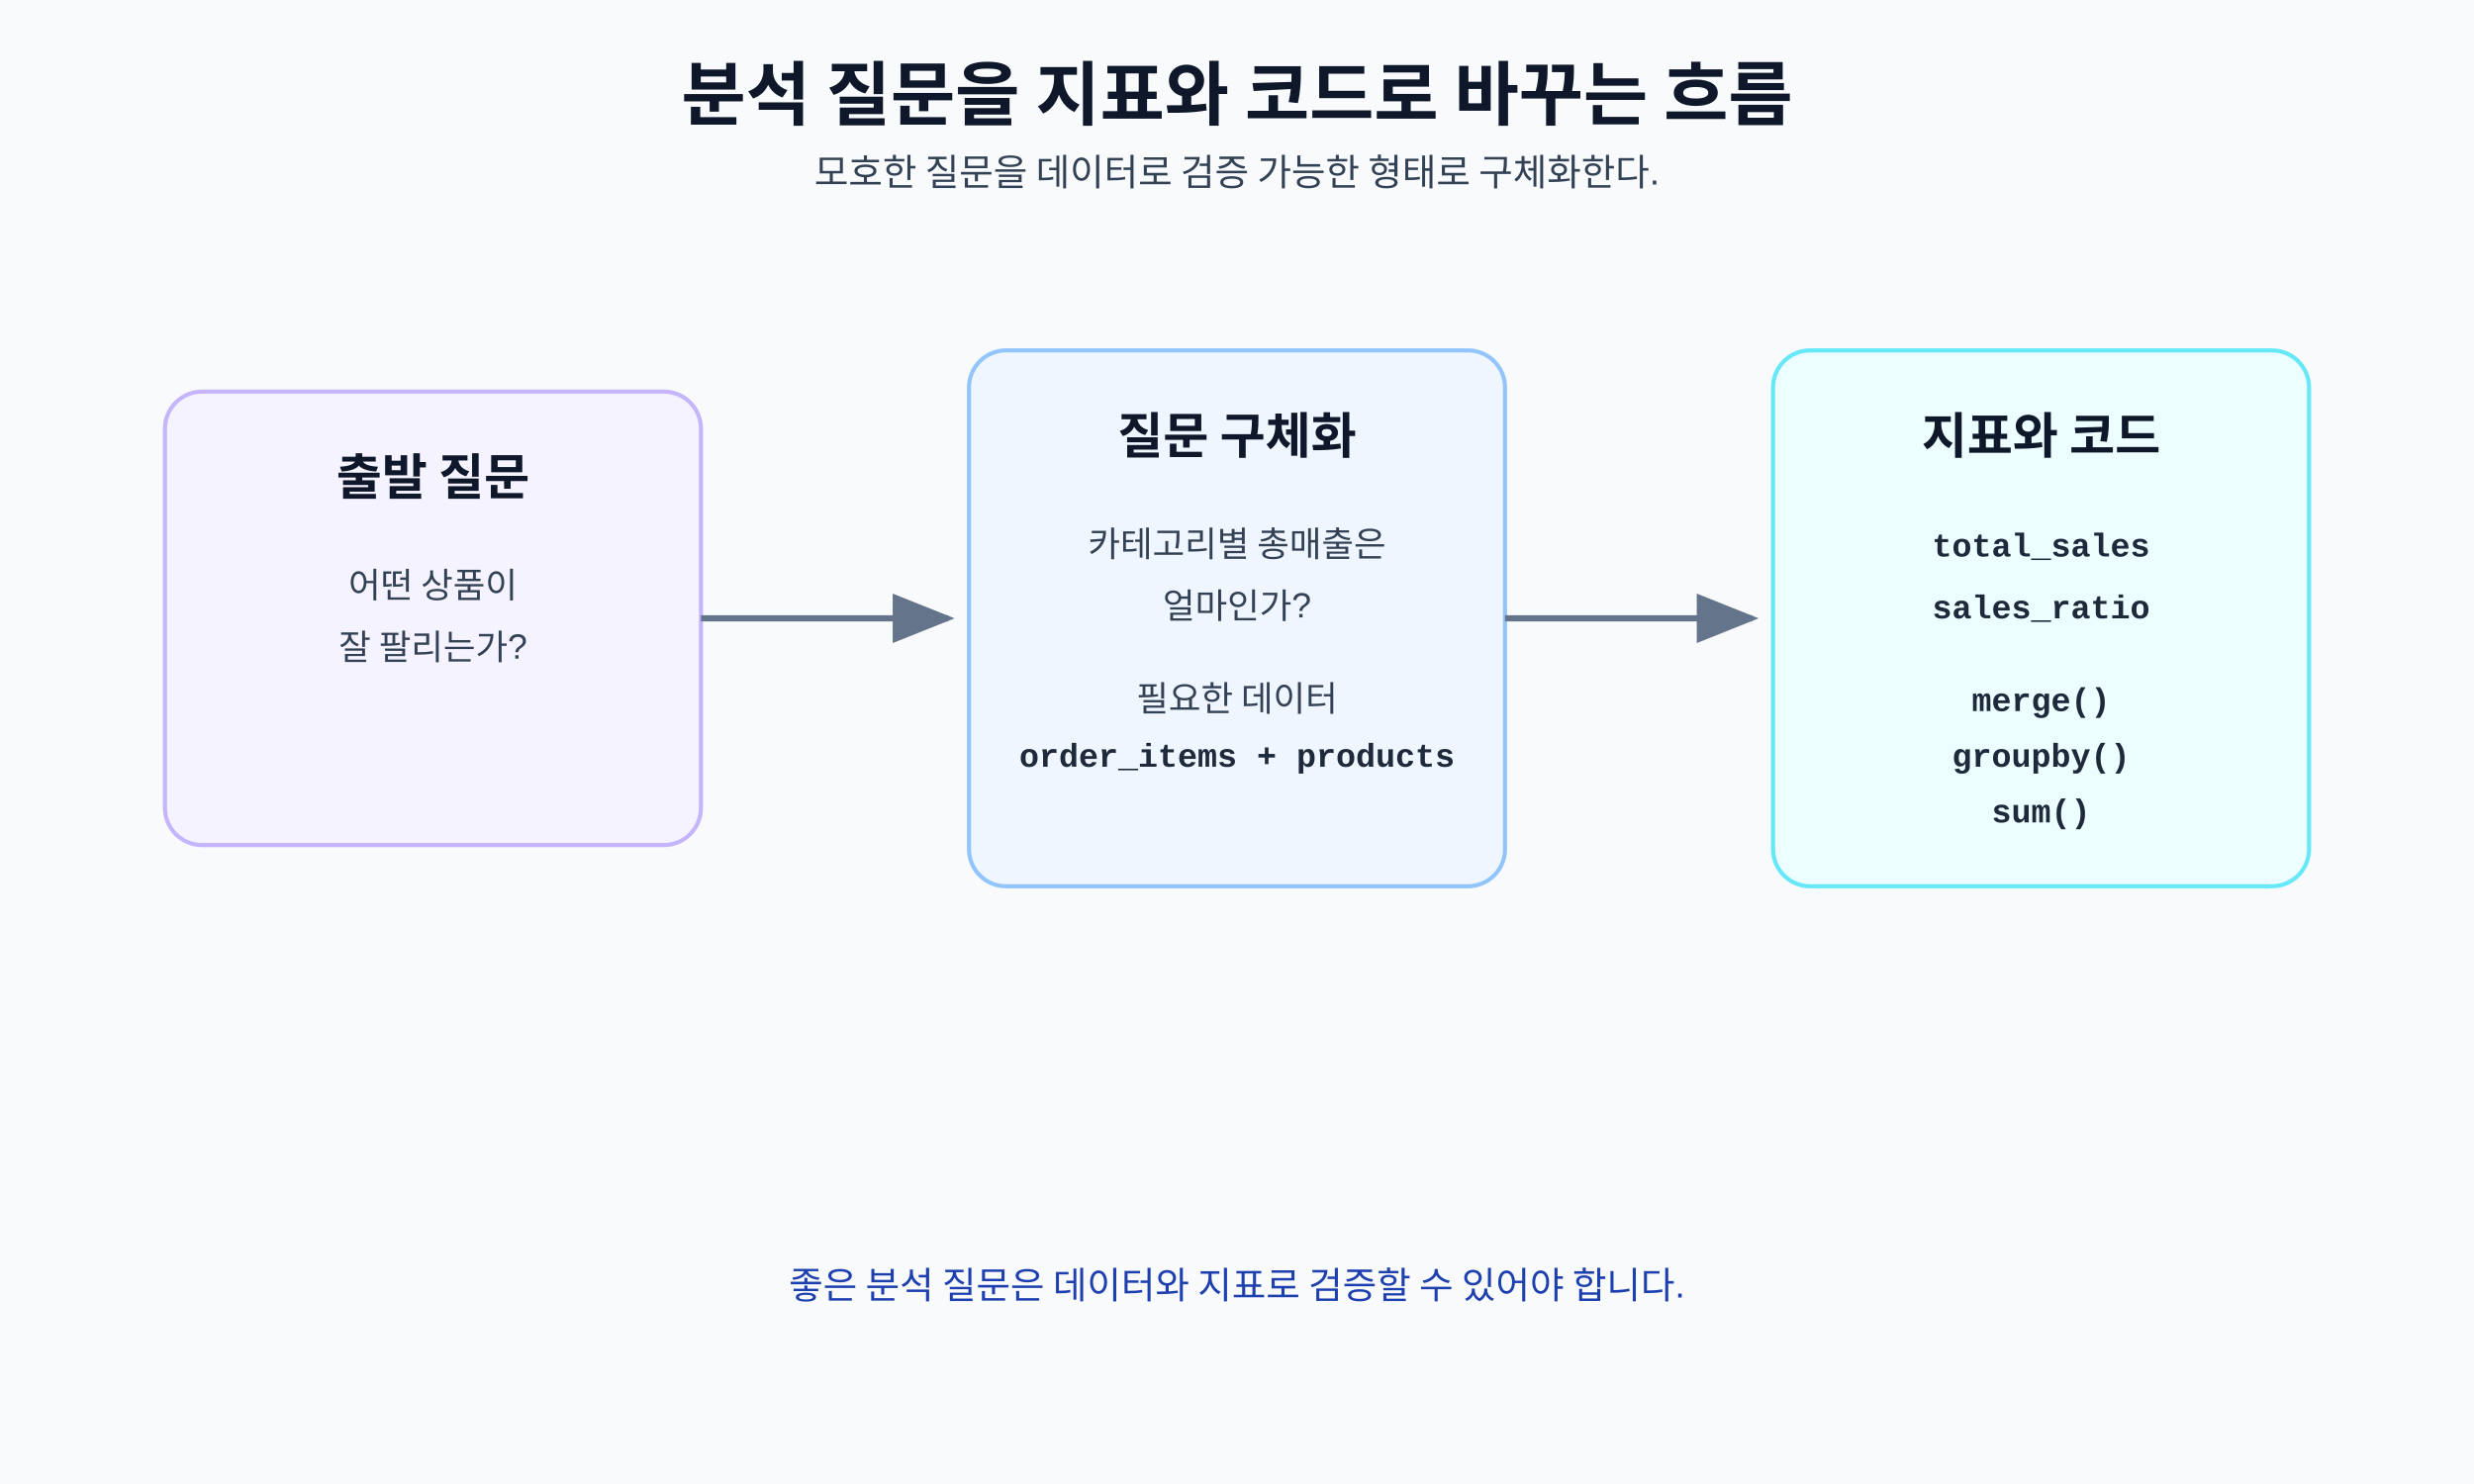
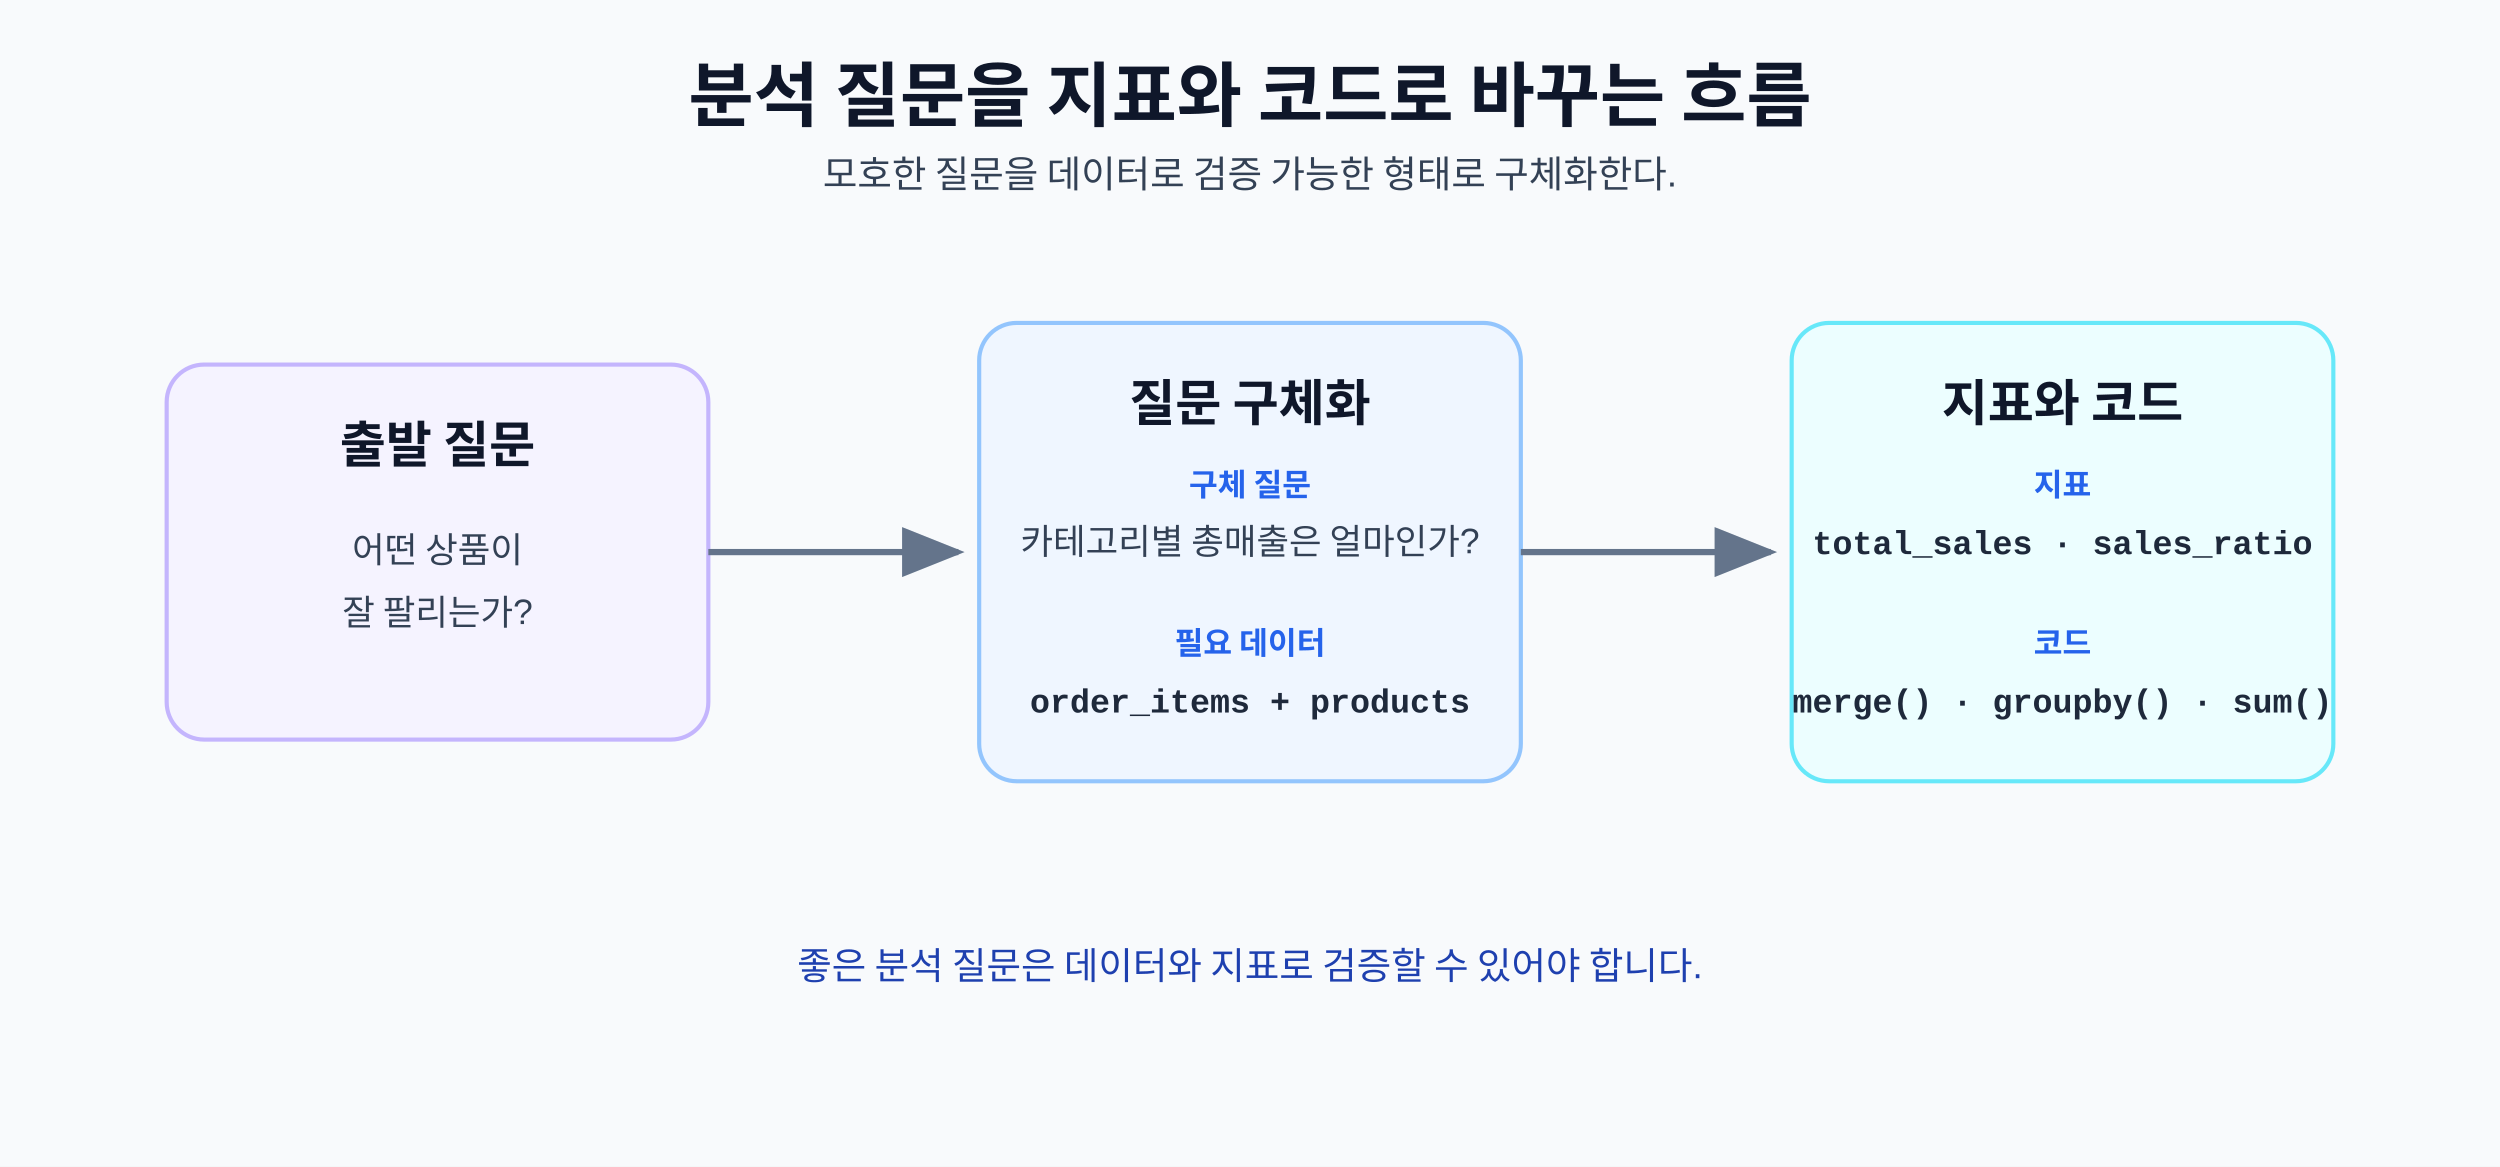
- <svg xmlns="http://www.w3.org/2000/svg" width="1200" height="720" viewBox="0 0 1200 720">
+ <svg xmlns="http://www.w3.org/2000/svg" width="1200" height="560" viewBox="0 0 1200 560">
  <defs>
-     <style>.bg{fill:#f8fafc}.title{font:700 34px Arial,'Noto Sans KR','Malgun Gothic',sans-serif;fill:#0f172a}.sub{font:500 18px Arial,'Noto Sans KR','Malgun Gothic',sans-serif;fill:#334155}.box{fill:#fff;stroke:#cbd5e1;stroke-width:2;rx:18;ry:18}.head{font:700 24px Arial,'Noto Sans KR','Malgun Gothic',sans-serif;fill:#0f172a}.txt{font:500 17px Arial,'Noto Sans KR','Malgun Gothic',sans-serif;fill:#334155}.mono{font:600 16px Consolas,'Courier New',monospace;fill:#1e293b}.arrow{stroke:#64748b;stroke-width:3;fill:none;marker-end:url(#a)}.footer{font:500 18px Arial,'Noto Sans KR','Malgun Gothic',sans-serif;fill:#1e40af}.q{fill:#f5f3ff;stroke:#c4b5fd;stroke-width:2;rx:18;ry:18}.m{fill:#eff6ff;stroke:#93c5fd;stroke-width:2;rx:18;ry:18}.c{fill:#ecfeff;stroke:#67e8f9;stroke-width:2;rx:18;ry:18}</style>
+     <style>.bg{fill:#f8fafc}.title{font:700 34px Arial,'Noto Sans KR','Malgun Gothic',sans-serif;fill:#0f172a}.sub{font:500 18px Arial,'Noto Sans KR','Malgun Gothic',sans-serif;fill:#334155}.box{fill:#fff;stroke:#cbd5e1;stroke-width:2;rx:18;ry:18}.head{font:700 24px Arial,'Noto Sans KR','Malgun Gothic',sans-serif;fill:#0f172a}.txt{font:500 17px Arial,'Noto Sans KR','Malgun Gothic',sans-serif;fill:#334155}.label{font:700 15px Arial,'Noto Sans KR','Malgun Gothic',sans-serif;fill:#2563eb}.mono{font:600 16px Consolas,'Courier New',monospace;fill:#1e293b}.arrow{stroke:#64748b;stroke-width:3;fill:none;marker-end:url(#a)}.footer{font:500 18px Arial,'Noto Sans KR','Malgun Gothic',sans-serif;fill:#1e40af}.q{fill:#f5f3ff;stroke:#c4b5fd;stroke-width:2;rx:18;ry:18}.m{fill:#eff6ff;stroke:#93c5fd;stroke-width:2;rx:18;ry:18}.c{fill:#ecfeff;stroke:#67e8f9;stroke-width:2;rx:18;ry:18}</style>
    <marker id="a" markerWidth="10" markerHeight="8" refX="9" refY="4" orient="auto">
      <polygon points="0 0,10 4,0 8" fill="#64748b" />
    </marker>
  </defs>
-   <rect class="bg" width="1200" height="720" />
+   <rect class="bg" width="1200" height="560" />
  <text x="600" y="58" text-anchor="middle" class="title">분석 질문을 지표와 코드로 바꾸는 흐름</text>
  <text x="600" y="90" text-anchor="middle" class="sub">모호한 질문을 데이터로 검증 가능한 형태로 구체화한다.</text>
-   <rect x="80" y="190" width="260" height="220" class="q" />
-   <text x="210" y="240" text-anchor="middle" class="head">출발 질문</text>
-   <text x="210" y="290" text-anchor="middle" class="txt">어떤 상품이</text>
-   <text x="210" y="320" text-anchor="middle" class="txt">잘 팔리는가?</text>
-   <rect x="470" y="170" width="260" height="260" class="m" />
-   <text x="600" y="220" text-anchor="middle" class="head">질문 구체화</text>
-   <text x="600" y="270" text-anchor="middle" class="txt">카테고리별 총매출은</text>
-   <text x="600" y="300" text-anchor="middle" class="txt">얼마인가?</text>
-   <text x="600" y="345" text-anchor="middle" class="txt">필요한 데이터</text>
-   <text x="600" y="372" text-anchor="middle" class="mono">order_items + products</text>
-   <rect x="860" y="170" width="260" height="260" class="c" />
-   <text x="990" y="220" text-anchor="middle" class="head">지표와 코드</text>
-   <text x="990" y="270" text-anchor="middle" class="mono">total_sales</text>
-   <text x="990" y="300" text-anchor="middle" class="mono">sales_ratio</text>
-   <text x="990" y="345" text-anchor="middle" class="mono">merge()</text>
-   <text x="990" y="372" text-anchor="middle" class="mono">groupby()</text>
-   <text x="990" y="399" text-anchor="middle" class="mono">sum()</text>
-   <path class="arrow" d="M340 300H460" />
-   <path class="arrow" d="M730 300H850" />
-   <text x="600" y="630" text-anchor="middle" class="footer">좋은 분석 질문은 데이터와 지표로 검증할 수 있어야 합니다.</text>
+   <rect x="80" y="175" width="260" height="180" class="q" />
+   <text x="210" y="222" text-anchor="middle" class="head">출발 질문</text>
+   <text x="210" y="270" text-anchor="middle" class="txt">어떤 상품이</text>
+   <text x="210" y="300" text-anchor="middle" class="txt">잘 팔리는가?</text>
+   <rect x="470" y="155" width="260" height="220" class="m" />
+   <text x="600" y="202" text-anchor="middle" class="head">질문 구체화</text>
+   <text x="600" y="238" text-anchor="middle" class="label">구체 질문</text>
+   <text x="600" y="266" text-anchor="middle" class="txt">카테고리별 총매출은 얼마인가?</text>
+   <text x="600" y="314" text-anchor="middle" class="label">필요 데이터</text>
+   <text x="600" y="342" text-anchor="middle" class="mono">order_items + products</text>
+   <rect x="860" y="155" width="260" height="220" class="c" />
+   <text x="990" y="202" text-anchor="middle" class="head">지표와 코드</text>
+   <text x="990" y="238" text-anchor="middle" class="label">지표</text>
+   <text x="990" y="266" text-anchor="middle" class="mono">total_sales · sales_ratio</text>
+   <text x="990" y="314" text-anchor="middle" class="label">코드</text>
+   <text x="990" y="342" text-anchor="middle" class="mono">merge() · groupby() · sum()</text>
+   <path class="arrow" d="M340 265H460" />
+   <path class="arrow" d="M730 265H850" />
+   <text x="600" y="470" text-anchor="middle" class="footer">좋은 분석 질문은 데이터와 지표로 검증할 수 있어야 합니다.</text>
</svg>
